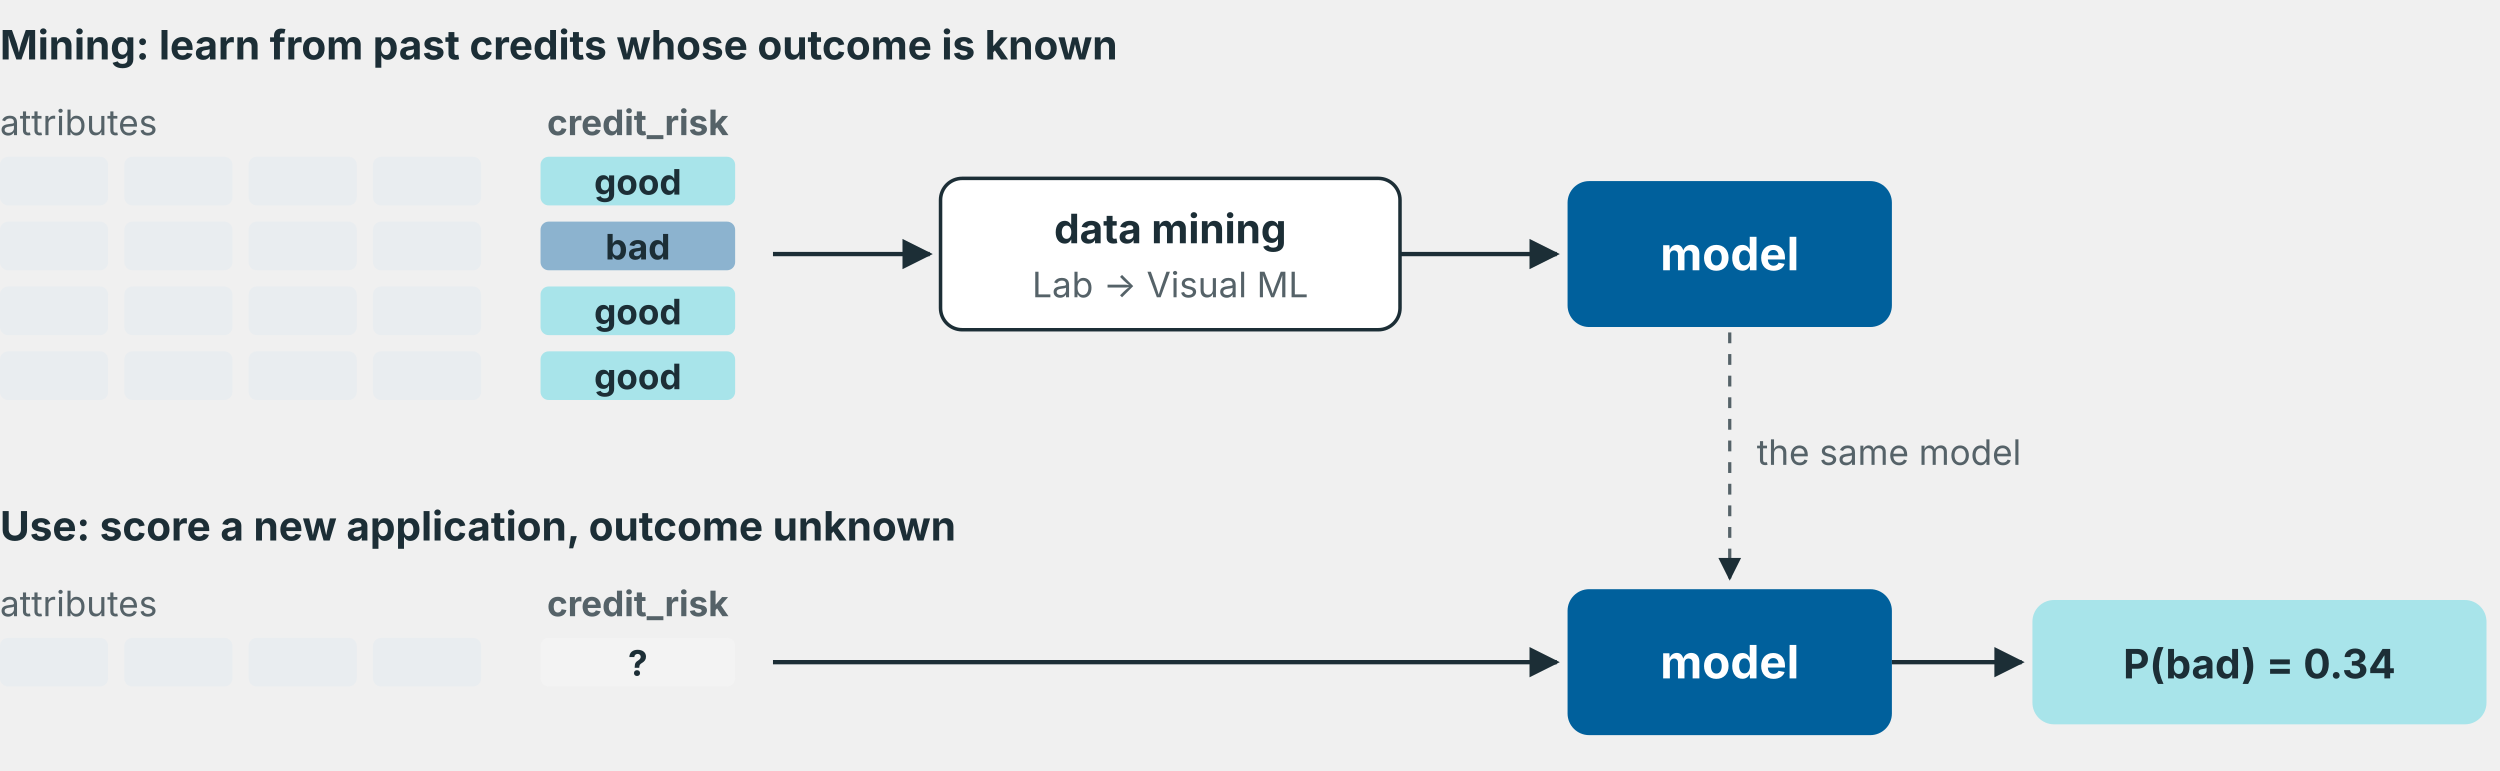
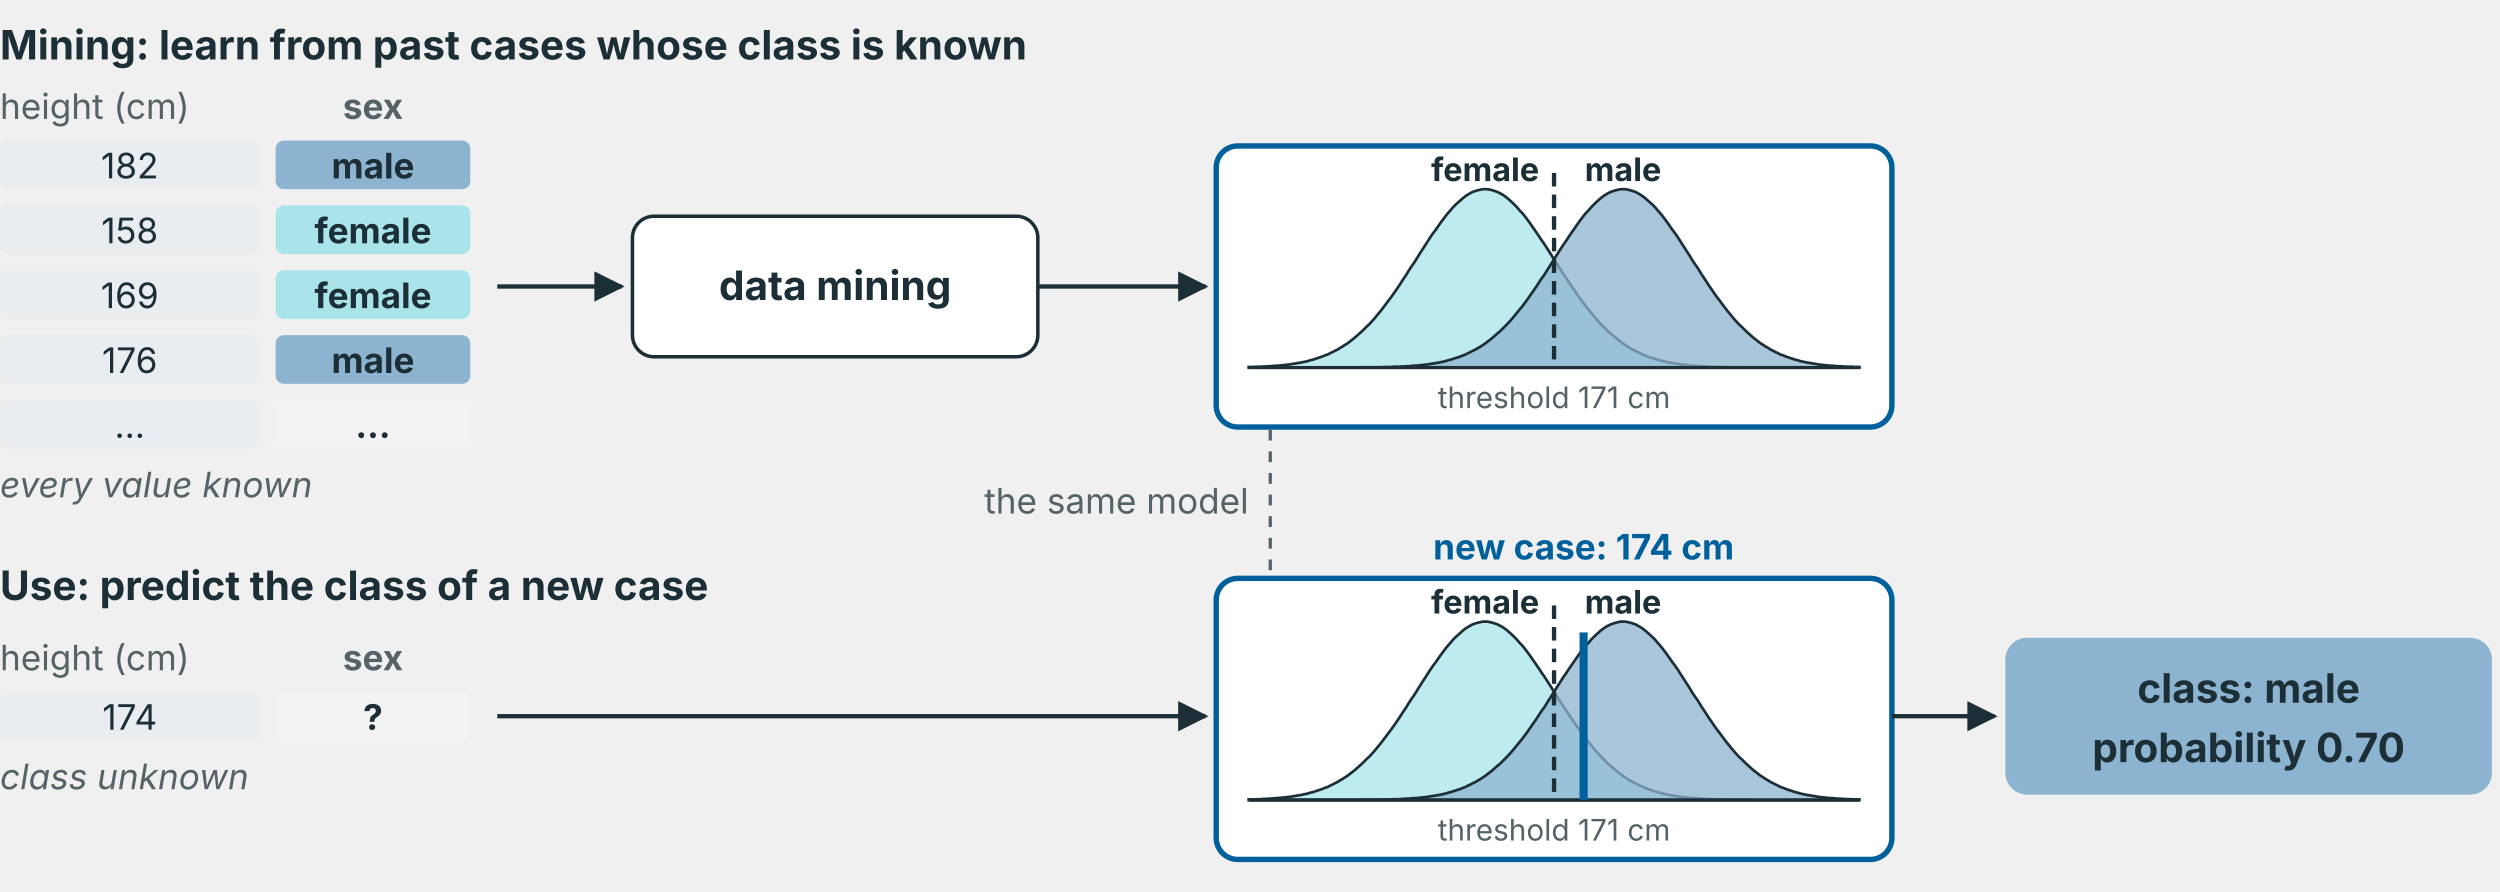
- <svg xmlns="http://www.w3.org/2000/svg" viewBox="0 0 925 285" font-family="Inter, Arimo, Helvetica, sans-serif">
+ <svg xmlns="http://www.w3.org/2000/svg" viewBox="0 0 925 330" font-family="Inter, Arimo, Helvetica, sans-serif">
  <defs>
    <marker id="ah" viewBox="0 0 10 10" refX="9" refY="5" markerWidth="7" markerHeight="7" orient="auto-start-reverse">
      <path d="M0,0 L10,5 L0,10 z" fill="#1c2e36" />
    </marker>
    <marker id="ahA" viewBox="0 0 10 10" refX="9" refY="5" markerWidth="7" markerHeight="7" orient="auto-start-reverse">
      <path class="accent-fill" d="M0,0 L10,5 L0,10 z" fill="#00609c" />
    </marker>
  </defs>
  <g data-step="1">
-     <text x="0" y="22" font-size="15" font-weight="bold" text-anchor="start" fill="#1c2e36">Mining: learn from past credits whose outcome is known</text>
-     <text x="0" y="50" font-size="13" font-weight="normal" text-anchor="start" fill="#556268">attributes</text>
-     <text x="236" y="50" font-size="13" font-weight="bold" text-anchor="middle" fill="#556268">credit_risk</text>
-     <rect x="0" y="58" width="40" height="18" rx="3" fill="#e9edf0" />
-     <rect x="46" y="58" width="40" height="18" rx="3" fill="#e9edf0" />
-     <rect x="92" y="58" width="40" height="18" rx="3" fill="#e9edf0" />
-     <rect x="138" y="58" width="40" height="18" rx="3" fill="#e9edf0" />
-     <rect class="accent-b-light-fill" x="200" y="58" width="72" height="18" rx="3" fill="#a8e4ea" />
-     <text x="236" y="72" font-size="13" font-weight="bold" text-anchor="middle" fill="#1c2e36">good</text>
-     <rect x="0" y="82" width="40" height="18" rx="3" fill="#e9edf0" />
-     <rect x="46" y="82" width="40" height="18" rx="3" fill="#e9edf0" />
-     <rect x="92" y="82" width="40" height="18" rx="3" fill="#e9edf0" />
-     <rect x="138" y="82" width="40" height="18" rx="3" fill="#e9edf0" />
-     <rect class="accent-a-light-fill" x="200" y="82" width="72" height="18" rx="3" fill="#8cb3cf" />
-     <text x="236" y="96" font-size="13" font-weight="bold" text-anchor="middle" fill="#1c2e36">bad</text>
-     <rect x="0" y="106" width="40" height="18" rx="3" fill="#e9edf0" />
-     <rect x="46" y="106" width="40" height="18" rx="3" fill="#e9edf0" />
-     <rect x="92" y="106" width="40" height="18" rx="3" fill="#e9edf0" />
-     <rect x="138" y="106" width="40" height="18" rx="3" fill="#e9edf0" />
-     <rect class="accent-b-light-fill" x="200" y="106" width="72" height="18" rx="3" fill="#a8e4ea" />
-     <text x="236" y="120" font-size="13" font-weight="bold" text-anchor="middle" fill="#1c2e36">good</text>
-     <rect x="0" y="130" width="40" height="18" rx="3" fill="#e9edf0" />
-     <rect x="46" y="130" width="40" height="18" rx="3" fill="#e9edf0" />
-     <rect x="92" y="130" width="40" height="18" rx="3" fill="#e9edf0" />
-     <rect x="138" y="130" width="40" height="18" rx="3" fill="#e9edf0" />
-     <rect class="accent-b-light-fill" x="200" y="130" width="72" height="18" rx="3" fill="#a8e4ea" />
-     <text x="236" y="144" font-size="13" font-weight="bold" text-anchor="middle" fill="#1c2e36">good</text>
-     <line x1="286" y1="94" x2="344" y2="94" stroke="#1c2e36" stroke-width="1.6" marker-end="url(#ah)" />
-     <rect x="348" y="66" width="170" height="56" rx="8" fill="#ffffff" stroke="#1c2e36" stroke-width="1.3" />
-     <text x="433" y="90" font-size="15" font-weight="bold" text-anchor="middle" fill="#1c2e36">data mining</text>
-     <text x="433" y="110" font-size="13" font-weight="normal" text-anchor="middle" fill="#556268">Lab → Visual ML</text>
-     <line x1="518" y1="94" x2="576" y2="94" stroke="#1c2e36" stroke-width="1.6" marker-end="url(#ah)" />
-     <rect class="accent-fill" x="580" y="67" width="120" height="54" rx="8" fill="#00609c" />
-     <text x="640" y="100" font-size="17" font-weight="bold" text-anchor="middle" fill="#ffffff">model</text>
+     <text x="0" y="22" font-size="15" font-weight="bold" text-anchor="start" fill="#1c2e36">Mining: learn from past cases whose class is known</text>
+     <text x="0" y="44" font-size="13" font-weight="normal" text-anchor="start" fill="#556268">height (cm)</text>
+     <text x="138" y="44" font-size="13" font-weight="bold" text-anchor="middle" fill="#556268">sex</text>
+     <rect x="0" y="52" width="96" height="18" rx="3" fill="#e9edf0" />
+     <text x="48" y="66" font-size="13" font-weight="normal" text-anchor="middle" fill="#1c2e36">182</text>
+     <rect class="accent-a-light-fill" x="102" y="52" width="72" height="18" rx="3" fill="#8cb3cf" />
+     <text x="138" y="66" font-size="13" font-weight="bold" text-anchor="middle" fill="#1c2e36">male</text>
+     <rect x="0" y="76" width="96" height="18" rx="3" fill="#e9edf0" />
+     <text x="48" y="90" font-size="13" font-weight="normal" text-anchor="middle" fill="#1c2e36">158</text>
+     <rect class="accent-b-light-fill" x="102" y="76" width="72" height="18" rx="3" fill="#a8e4ea" />
+     <text x="138" y="90" font-size="13" font-weight="bold" text-anchor="middle" fill="#1c2e36">female</text>
+     <rect x="0" y="100" width="96" height="18" rx="3" fill="#e9edf0" />
+     <text x="48" y="114" font-size="13" font-weight="normal" text-anchor="middle" fill="#1c2e36">169</text>
+     <rect class="accent-b-light-fill" x="102" y="100" width="72" height="18" rx="3" fill="#a8e4ea" />
+     <text x="138" y="114" font-size="13" font-weight="bold" text-anchor="middle" fill="#1c2e36">female</text>
+     <rect x="0" y="124" width="96" height="18" rx="3" fill="#e9edf0" />
+     <text x="48" y="138" font-size="13" font-weight="normal" text-anchor="middle" fill="#1c2e36">176</text>
+     <rect class="accent-a-light-fill" x="102" y="124" width="72" height="18" rx="3" fill="#8cb3cf" />
+     <text x="138" y="138" font-size="13" font-weight="bold" text-anchor="middle" fill="#1c2e36">male</text>
+     <rect x="0" y="148" width="96" height="18" rx="3" fill="#e9edf0" />
+     <text x="48" y="162" font-size="13" font-weight="normal" text-anchor="middle" fill="#1c2e36">...</text>
+     <rect x="102" y="148" width="72" height="18" rx="3" fill="#f3f3f3" />
+     <text x="138" y="162" font-size="13" font-weight="bold" text-anchor="middle" fill="#1c2e36">...</text>
+     <text x="0" y="184" font-size="13" font-weight="normal" text-anchor="start" fill="#556268" font-style="italic">every value known</text>
+     <line x1="184" y1="106" x2="230" y2="106" stroke="#1c2e36" stroke-width="1.6" marker-end="url(#ah)" />
+     <rect x="234" y="80" width="150" height="52" rx="8" fill="#ffffff" stroke="#1c2e36" stroke-width="1.3" />
+     <text x="309" y="111" font-size="15" font-weight="bold" text-anchor="middle" fill="#1c2e36">data mining</text>
+     <line x1="384" y1="106" x2="446" y2="106" stroke="#1c2e36" stroke-width="1.6" marker-end="url(#ah)" />
+     <rect class="accent-stroke" x="450" y="54" width="250" height="104" rx="8" fill="#ffffff" stroke="#00609c" stroke-width="2" />
+     <path class="accent-b-light-fill" d="M462.0,136 L462.0,135.8 L462.9,135.8 L463.8,135.8 L464.7,135.7 L465.6,135.7 L466.6,135.7 L467.5,135.6 L468.4,135.6 L469.3,135.5 L470.2,135.5 L471.1,135.4 L472.0,135.3 L472.9,135.3 L473.8,135.2 L474.8,135.1 L475.7,135.0 L476.6,134.9 L477.5,134.8 L478.4,134.6 L479.3,134.5 L480.2,134.3 L481.1,134.2 L482.0,134.0 L483.0,133.8 L483.9,133.6 L484.8,133.3 L485.7,133.1 L486.6,132.8 L487.5,132.5 L488.4,132.2 L489.3,131.9 L490.2,131.5 L491.2,131.2 L492.1,130.7 L493.0,130.3 L493.9,129.8 L494.8,129.4 L495.7,128.8 L496.6,128.3 L497.5,127.7 L498.5,127.1 L499.4,126.4 L500.3,125.7 L501.2,125.0 L502.1,124.2 L503.0,123.4 L503.9,122.6 L504.8,121.7 L505.7,120.8 L506.7,119.9 L507.6,118.9 L508.5,117.9 L509.4,116.8 L510.3,115.7 L511.2,114.6 L512.1,113.4 L513.0,112.2 L513.9,111.0 L514.9,109.7 L515.8,108.4 L516.7,107.1 L517.6,105.8 L518.5,104.4 L519.4,103.0 L520.3,101.7 L521.2,100.2 L522.1,98.8 L523.1,97.4 L524.0,96.0 L524.9,94.5 L525.8,93.1 L526.7,91.7 L527.6,90.3 L528.5,88.9 L529.4,87.5 L530.3,86.2 L531.3,84.9 L532.2,83.6 L533.1,82.3 L534.0,81.1 L534.9,79.9 L535.8,78.8 L536.7,77.8 L537.6,76.7 L538.5,75.8 L539.5,74.9 L540.4,74.1 L541.3,73.3 L542.2,72.6 L543.1,72.0 L544.0,71.5 L544.9,71.0 L545.8,70.7 L546.8,70.4 L547.7,70.2 L548.6,70.0 L549.5,70.0 L550.4,70.0 L551.3,70.2 L552.2,70.4 L553.1,70.7 L554.0,71.0 L555.0,71.5 L555.9,72.0 L556.8,72.6 L557.7,73.3 L558.6,74.1 L559.5,74.9 L560.4,75.8 L561.3,76.7 L562.2,77.8 L563.2,78.8 L564.1,79.9 L565.0,81.1 L565.9,82.3 L566.8,83.6 L567.7,84.9 L568.6,86.2 L569.5,87.5 L570.4,88.9 L571.4,90.3 L572.3,91.7 L573.2,93.1 L574.1,94.5 L575.0,96.0 L575.9,97.4 L576.8,98.8 L577.7,100.2 L578.6,101.7 L579.6,103.0 L580.5,104.4 L581.4,105.8 L582.3,107.1 L583.2,108.4 L584.1,109.7 L585.0,111.0 L585.9,112.2 L586.8,113.4 L587.8,114.6 L588.7,115.7 L589.6,116.8 L590.5,117.9 L591.4,118.9 L592.3,119.9 L593.2,120.8 L594.1,121.7 L595.0,122.6 L596.0,123.4 L596.9,124.2 L597.8,125.0 L598.7,125.7 L599.6,126.4 L600.5,127.1 L601.4,127.7 L602.3,128.3 L603.2,128.8 L604.2,129.4 L605.1,129.8 L606.0,130.3 L606.9,130.7 L607.8,131.2 L608.7,131.5 L609.6,131.9 L610.5,132.2 L611.5,132.5 L612.4,132.8 L613.3,133.1 L614.2,133.3 L615.1,133.6 L616.0,133.8 L616.9,134.0 L617.8,134.2 L618.7,134.3 L619.7,134.5 L620.6,134.6 L621.5,134.8 L622.4,134.9 L623.3,135.0 L624.2,135.1 L625.1,135.2 L626.0,135.3 L626.9,135.3 L627.9,135.4 L628.8,135.5 L629.7,135.5 L630.6,135.6 L631.5,135.6 L632.4,135.7 L633.3,135.7 L634.2,135.7 L635.1,135.8 L636.1,135.8 L637.0,135.8 L637.9,135.8 L638.8,135.9 L639.7,135.9 L640.6,135.9 L641.5,135.9 L642.4,135.9 L643.3,135.9 L644.3,135.9 L645.2,135.9 L646.1,135.9 L647.0,136.0 L647.9,136.0 L648.8,136.0 L649.7,136.0 L650.6,136.0 L651.5,136.0 L652.5,136.0 L653.4,136.0 L654.3,136.0 L655.2,136.0 L656.1,136.0 L657.0,136.0 L657.9,136.0 L658.8,136.0 L659.8,136.0 L660.7,136.0 L661.6,136.0 L662.5,136.0 L663.4,136.0 L664.3,136.0 L665.2,136.0 L666.1,136.0 L667.0,136.0 L668.0,136.0 L668.9,136.0 L669.8,136.0 L670.7,136.0 L671.6,136.0 L672.5,136.0 L673.4,136.0 L674.3,136.0 L675.2,136.0 L676.2,136.0 L677.1,136.0 L678.0,136.0 L678.9,136.0 L679.8,136.0 L680.7,136.0 L681.6,136.0 L682.5,136.0 L683.4,136.0 L684.4,136.0 L685.3,136.0 L686.2,136.0 L687.1,136.0 L688.0,136.0 L688.0,136 z" fill="#a8e4ea" fill-opacity="0.75" stroke="#1c2e36" stroke-width="1" />
+     <text x="549.484" y="67.0" font-size="12" font-weight="bold" text-anchor="middle" fill="#1c2e36">female</text>
+     <path class="accent-a-light-fill" d="M462.0,136 L462.0,136.0 L462.9,136.0 L463.8,136.0 L464.7,136.0 L465.6,136.0 L466.6,136.0 L467.5,136.0 L468.4,136.0 L469.3,136.0 L470.2,136.0 L471.1,136.0 L472.0,136.0 L472.9,136.0 L473.8,136.0 L474.8,136.0 L475.7,136.0 L476.6,136.0 L477.5,136.0 L478.4,136.0 L479.3,136.0 L480.2,136.0 L481.1,136.0 L482.0,136.0 L483.0,136.0 L483.9,136.0 L484.8,136.0 L485.7,136.0 L486.6,136.0 L487.5,136.0 L488.4,136.0 L489.3,136.0 L490.2,136.0 L491.2,136.0 L492.1,136.0 L493.0,136.0 L493.9,136.0 L494.8,136.0 L495.7,136.0 L496.6,136.0 L497.5,136.0 L498.5,136.0 L499.4,136.0 L500.3,136.0 L501.2,136.0 L502.1,136.0 L503.0,136.0 L503.9,135.9 L504.8,135.9 L505.7,135.9 L506.7,135.9 L507.6,135.9 L508.5,135.9 L509.4,135.9 L510.3,135.9 L511.2,135.9 L512.1,135.8 L513.0,135.8 L513.9,135.8 L514.9,135.8 L515.8,135.7 L516.7,135.7 L517.6,135.7 L518.5,135.6 L519.4,135.6 L520.3,135.5 L521.2,135.5 L522.1,135.4 L523.1,135.3 L524.0,135.3 L524.9,135.2 L525.8,135.1 L526.7,135.0 L527.6,134.9 L528.5,134.8 L529.4,134.6 L530.3,134.5 L531.3,134.3 L532.2,134.2 L533.1,134.0 L534.0,133.8 L534.9,133.6 L535.8,133.3 L536.7,133.1 L537.6,132.8 L538.5,132.5 L539.5,132.2 L540.4,131.9 L541.3,131.5 L542.2,131.2 L543.1,130.7 L544.0,130.3 L544.9,129.8 L545.8,129.4 L546.8,128.8 L547.7,128.3 L548.6,127.7 L549.5,127.1 L550.4,126.4 L551.3,125.7 L552.2,125.0 L553.1,124.2 L554.0,123.4 L555.0,122.6 L555.9,121.7 L556.8,120.8 L557.7,119.9 L558.6,118.9 L559.5,117.9 L560.4,116.8 L561.3,115.7 L562.2,114.6 L563.2,113.4 L564.1,112.2 L565.0,111.0 L565.9,109.7 L566.8,108.4 L567.7,107.1 L568.6,105.8 L569.5,104.4 L570.4,103.0 L571.4,101.7 L572.3,100.2 L573.2,98.8 L574.1,97.4 L575.0,96.0 L575.9,94.5 L576.8,93.1 L577.7,91.7 L578.6,90.3 L579.6,88.9 L580.5,87.5 L581.4,86.2 L582.3,84.9 L583.2,83.6 L584.1,82.3 L585.0,81.1 L585.9,79.9 L586.8,78.8 L587.8,77.8 L588.7,76.7 L589.6,75.8 L590.5,74.9 L591.4,74.1 L592.3,73.3 L593.2,72.6 L594.1,72.0 L595.0,71.5 L596.0,71.0 L596.9,70.7 L597.8,70.4 L598.7,70.2 L599.6,70.0 L600.5,70.0 L601.4,70.0 L602.3,70.2 L603.2,70.4 L604.2,70.7 L605.1,71.0 L606.0,71.5 L606.9,72.0 L607.8,72.6 L608.7,73.3 L609.6,74.1 L610.5,74.9 L611.5,75.8 L612.4,76.7 L613.3,77.8 L614.2,78.8 L615.1,79.9 L616.0,81.1 L616.9,82.3 L617.8,83.6 L618.7,84.9 L619.7,86.2 L620.6,87.5 L621.5,88.9 L622.4,90.3 L623.3,91.7 L624.2,93.1 L625.1,94.5 L626.0,96.0 L626.9,97.4 L627.9,98.8 L628.8,100.2 L629.7,101.7 L630.6,103.0 L631.5,104.4 L632.4,105.8 L633.3,107.1 L634.2,108.4 L635.1,109.7 L636.1,111.0 L637.0,112.2 L637.9,113.4 L638.8,114.6 L639.7,115.7 L640.6,116.8 L641.5,117.9 L642.4,118.9 L643.3,119.9 L644.3,120.8 L645.2,121.7 L646.1,122.6 L647.0,123.4 L647.9,124.2 L648.8,125.0 L649.7,125.7 L650.6,126.4 L651.5,127.1 L652.5,127.7 L653.4,128.3 L654.3,128.8 L655.2,129.4 L656.1,129.8 L657.0,130.3 L657.9,130.7 L658.8,131.2 L659.8,131.5 L660.7,131.9 L661.6,132.2 L662.5,132.5 L663.4,132.8 L664.3,133.1 L665.2,133.3 L666.1,133.6 L667.0,133.8 L668.0,134.0 L668.9,134.2 L669.8,134.3 L670.7,134.5 L671.6,134.6 L672.5,134.8 L673.4,134.9 L674.3,135.0 L675.2,135.1 L676.2,135.2 L677.1,135.3 L678.0,135.3 L678.9,135.4 L679.8,135.5 L680.7,135.5 L681.6,135.6 L682.5,135.6 L683.4,135.7 L684.4,135.7 L685.3,135.7 L686.2,135.8 L687.1,135.8 L688.0,135.8 L688.0,136 z" fill="#8cb3cf" fill-opacity="0.75" stroke="#1c2e36" stroke-width="1" />
+     <text x="600.516" y="67.0" font-size="12" font-weight="bold" text-anchor="middle" fill="#1c2e36">male</text>
+     <line x1="462" y1="136" x2="688" y2="136" stroke="#1c2e36" stroke-width="1.2" />
+     <line x1="575.0" y1="64" x2="575.0" y2="136" stroke="#1c2e36" stroke-width="1.6" stroke-dasharray="5 3" />
+     <text x="575.0" y="151" font-size="11" font-weight="normal" text-anchor="middle" fill="#556268">threshold 171 cm</text>
  </g>
  <g data-step="2">
-     <text x="0" y="200" font-size="15" font-weight="bold" text-anchor="start" fill="#1c2e36">Use: score a new application, outcome unknown</text>
-     <text x="0" y="228" font-size="13" font-weight="normal" text-anchor="start" fill="#556268">attributes</text>
-     <text x="236" y="228" font-size="13" font-weight="bold" text-anchor="middle" fill="#556268">credit_risk</text>
-     <rect x="0" y="236" width="40" height="18" rx="3" fill="#e9edf0" />
-     <rect x="46" y="236" width="40" height="18" rx="3" fill="#e9edf0" />
-     <rect x="92" y="236" width="40" height="18" rx="3" fill="#e9edf0" />
-     <rect x="138" y="236" width="40" height="18" rx="3" fill="#e9edf0" />
-     <rect x="200" y="236" width="72" height="18" rx="3" fill="#f3f3f3" />
-     <text x="236" y="250" font-size="13" font-weight="bold" text-anchor="middle" fill="#1c2e36">?</text>
-     <line x1="286" y1="245" x2="576" y2="245" stroke="#1c2e36" stroke-width="1.6" marker-end="url(#ah)" />
-     <rect class="accent-fill" x="580" y="218" width="120" height="54" rx="8" fill="#00609c" />
-     <text x="640" y="251" font-size="17" font-weight="bold" text-anchor="middle" fill="#ffffff">model</text>
-     <line x1="640" y1="123" x2="640" y2="214" stroke="#556268" stroke-width="1.2" stroke-dasharray="4 4" marker-end="url(#ah)" />
-     <text x="650" y="172" font-size="13" font-weight="normal" text-anchor="start" fill="#556268">the same model</text>
-     <line x1="700" y1="245" x2="748" y2="245" stroke="#1c2e36" stroke-width="1.6" marker-end="url(#ah)" />
-     <rect class="accent-b-light-fill" x="752" y="222" width="168" height="46" rx="8" fill="#a8e4ea" />
-     <text x="836" y="251" font-size="15" font-weight="bold" text-anchor="middle" fill="#1c2e36">P(bad) = 0.34</text>
+     <text x="0" y="222" font-size="15" font-weight="bold" text-anchor="start" fill="#1c2e36">Use: predict the class of a new case</text>
+     <text x="0" y="248" font-size="13" font-weight="normal" text-anchor="start" fill="#556268">height (cm)</text>
+     <text x="138" y="248" font-size="13" font-weight="bold" text-anchor="middle" fill="#556268">sex</text>
+     <rect x="0" y="256" width="96" height="18" rx="3" fill="#e9edf0" />
+     <text x="48" y="270" font-size="13" font-weight="normal" text-anchor="middle" fill="#1c2e36">174</text>
+     <rect x="102" y="256" width="72" height="18" rx="3" fill="#f3f3f3" />
+     <text x="138" y="270" font-size="13" font-weight="bold" text-anchor="middle" fill="#1c2e36">?</text>
+     <text x="0" y="292" font-size="13" font-weight="normal" text-anchor="start" fill="#556268" font-style="italic">class unknown</text>
+     <line x1="184" y1="265" x2="446" y2="265" stroke="#1c2e36" stroke-width="1.6" marker-end="url(#ah)" />
+     <rect class="accent-stroke" x="450" y="214" width="250" height="104" rx="8" fill="#ffffff" stroke="#00609c" stroke-width="2" />
+     <path class="accent-b-light-fill" d="M462.0,296 L462.0,295.8 L462.9,295.8 L463.8,295.8 L464.7,295.7 L465.6,295.7 L466.6,295.7 L467.5,295.6 L468.4,295.6 L469.3,295.5 L470.2,295.5 L471.1,295.4 L472.0,295.3 L472.9,295.3 L473.8,295.2 L474.8,295.1 L475.7,295.0 L476.6,294.9 L477.5,294.8 L478.4,294.6 L479.3,294.5 L480.2,294.3 L481.1,294.2 L482.0,294.0 L483.0,293.8 L483.9,293.6 L484.8,293.3 L485.7,293.1 L486.6,292.8 L487.5,292.5 L488.4,292.2 L489.3,291.9 L490.2,291.5 L491.2,291.2 L492.1,290.7 L493.0,290.3 L493.9,289.8 L494.8,289.4 L495.7,288.8 L496.6,288.3 L497.5,287.7 L498.5,287.1 L499.4,286.4 L500.3,285.7 L501.2,285.0 L502.1,284.2 L503.0,283.4 L503.9,282.6 L504.8,281.7 L505.7,280.8 L506.7,279.9 L507.6,278.9 L508.5,277.9 L509.4,276.8 L510.3,275.7 L511.2,274.6 L512.1,273.4 L513.0,272.2 L513.9,271.0 L514.9,269.7 L515.8,268.4 L516.7,267.1 L517.6,265.8 L518.5,264.4 L519.4,263.0 L520.3,261.7 L521.2,260.2 L522.1,258.8 L523.1,257.4 L524.0,256.0 L524.9,254.5 L525.8,253.1 L526.7,251.7 L527.6,250.3 L528.5,248.9 L529.4,247.5 L530.3,246.2 L531.3,244.9 L532.2,243.6 L533.1,242.3 L534.0,241.1 L534.9,239.9 L535.8,238.8 L536.7,237.8 L537.6,236.7 L538.5,235.8 L539.5,234.9 L540.4,234.1 L541.3,233.3 L542.2,232.6 L543.1,232.0 L544.0,231.5 L544.9,231.0 L545.8,230.7 L546.8,230.4 L547.7,230.2 L548.6,230.0 L549.5,230.0 L550.4,230.0 L551.3,230.2 L552.2,230.4 L553.1,230.7 L554.0,231.0 L555.0,231.5 L555.9,232.0 L556.8,232.6 L557.7,233.3 L558.6,234.1 L559.5,234.9 L560.4,235.8 L561.3,236.7 L562.2,237.8 L563.2,238.8 L564.1,239.9 L565.0,241.1 L565.9,242.3 L566.8,243.6 L567.7,244.9 L568.6,246.2 L569.5,247.5 L570.4,248.9 L571.4,250.3 L572.3,251.7 L573.2,253.1 L574.1,254.5 L575.0,256.0 L575.9,257.4 L576.8,258.8 L577.7,260.2 L578.6,261.7 L579.6,263.0 L580.5,264.4 L581.4,265.8 L582.3,267.1 L583.2,268.4 L584.1,269.7 L585.0,271.0 L585.9,272.2 L586.8,273.4 L587.8,274.6 L588.7,275.7 L589.6,276.8 L590.5,277.9 L591.4,278.9 L592.3,279.9 L593.2,280.8 L594.1,281.7 L595.0,282.6 L596.0,283.4 L596.9,284.2 L597.8,285.0 L598.7,285.7 L599.6,286.4 L600.5,287.1 L601.4,287.7 L602.3,288.3 L603.2,288.8 L604.2,289.4 L605.1,289.8 L606.0,290.3 L606.9,290.7 L607.8,291.2 L608.7,291.5 L609.6,291.9 L610.5,292.2 L611.5,292.5 L612.4,292.8 L613.3,293.1 L614.2,293.3 L615.1,293.6 L616.0,293.8 L616.9,294.0 L617.8,294.2 L618.7,294.3 L619.7,294.5 L620.6,294.6 L621.5,294.8 L622.4,294.9 L623.3,295.0 L624.2,295.1 L625.1,295.2 L626.0,295.3 L626.9,295.3 L627.9,295.4 L628.8,295.5 L629.7,295.5 L630.6,295.6 L631.5,295.6 L632.4,295.7 L633.3,295.7 L634.2,295.7 L635.1,295.8 L636.1,295.8 L637.0,295.8 L637.9,295.8 L638.8,295.9 L639.7,295.9 L640.6,295.9 L641.5,295.9 L642.4,295.9 L643.3,295.9 L644.3,295.9 L645.2,295.9 L646.1,295.9 L647.0,296.0 L647.9,296.0 L648.8,296.0 L649.7,296.0 L650.6,296.0 L651.5,296.0 L652.5,296.0 L653.4,296.0 L654.3,296.0 L655.2,296.0 L656.1,296.0 L657.0,296.0 L657.9,296.0 L658.8,296.0 L659.8,296.0 L660.7,296.0 L661.6,296.0 L662.5,296.0 L663.4,296.0 L664.3,296.0 L665.2,296.0 L666.1,296.0 L667.0,296.0 L668.0,296.0 L668.9,296.0 L669.8,296.0 L670.7,296.0 L671.6,296.0 L672.5,296.0 L673.4,296.0 L674.3,296.0 L675.2,296.0 L676.2,296.0 L677.1,296.0 L678.0,296.0 L678.9,296.0 L679.8,296.0 L680.7,296.0 L681.6,296.0 L682.5,296.0 L683.4,296.0 L684.4,296.0 L685.3,296.0 L686.2,296.0 L687.1,296.0 L688.0,296.0 L688.0,296 z" fill="#a8e4ea" fill-opacity="0.75" stroke="#1c2e36" stroke-width="1" />
+     <text x="549.484" y="227.0" font-size="12" font-weight="bold" text-anchor="middle" fill="#1c2e36">female</text>
+     <path class="accent-a-light-fill" d="M462.0,296 L462.0,296.0 L462.9,296.0 L463.8,296.0 L464.7,296.0 L465.6,296.0 L466.6,296.0 L467.5,296.0 L468.4,296.0 L469.3,296.0 L470.2,296.0 L471.1,296.0 L472.0,296.0 L472.9,296.0 L473.8,296.0 L474.8,296.0 L475.7,296.0 L476.6,296.0 L477.5,296.0 L478.4,296.0 L479.3,296.0 L480.2,296.0 L481.1,296.0 L482.0,296.0 L483.0,296.0 L483.9,296.0 L484.8,296.0 L485.7,296.0 L486.6,296.0 L487.5,296.0 L488.4,296.0 L489.3,296.0 L490.2,296.0 L491.2,296.0 L492.1,296.0 L493.0,296.0 L493.9,296.0 L494.8,296.0 L495.7,296.0 L496.6,296.0 L497.5,296.0 L498.5,296.0 L499.4,296.0 L500.3,296.0 L501.2,296.0 L502.1,296.0 L503.0,296.0 L503.9,295.9 L504.8,295.9 L505.7,295.9 L506.7,295.9 L507.6,295.9 L508.5,295.9 L509.4,295.9 L510.3,295.9 L511.2,295.9 L512.1,295.8 L513.0,295.8 L513.9,295.8 L514.9,295.8 L515.8,295.7 L516.7,295.7 L517.6,295.7 L518.5,295.6 L519.4,295.6 L520.3,295.5 L521.2,295.5 L522.1,295.4 L523.1,295.3 L524.0,295.3 L524.9,295.2 L525.8,295.1 L526.7,295.0 L527.6,294.9 L528.5,294.8 L529.4,294.6 L530.3,294.5 L531.3,294.3 L532.2,294.2 L533.1,294.0 L534.0,293.8 L534.9,293.6 L535.8,293.3 L536.7,293.1 L537.6,292.8 L538.5,292.5 L539.5,292.2 L540.4,291.9 L541.3,291.5 L542.2,291.2 L543.1,290.7 L544.0,290.3 L544.9,289.8 L545.8,289.4 L546.8,288.8 L547.7,288.3 L548.6,287.7 L549.5,287.1 L550.4,286.4 L551.3,285.7 L552.2,285.0 L553.1,284.2 L554.0,283.4 L555.0,282.6 L555.9,281.7 L556.8,280.8 L557.7,279.9 L558.6,278.9 L559.5,277.9 L560.4,276.8 L561.3,275.7 L562.2,274.6 L563.2,273.4 L564.1,272.2 L565.0,271.0 L565.9,269.7 L566.8,268.4 L567.7,267.1 L568.6,265.8 L569.5,264.4 L570.4,263.0 L571.4,261.7 L572.3,260.2 L573.2,258.8 L574.1,257.4 L575.0,256.0 L575.9,254.5 L576.8,253.1 L577.7,251.7 L578.6,250.3 L579.6,248.9 L580.5,247.5 L581.4,246.2 L582.3,244.9 L583.2,243.6 L584.1,242.3 L585.0,241.1 L585.9,239.9 L586.8,238.8 L587.8,237.8 L588.7,236.7 L589.6,235.8 L590.5,234.9 L591.4,234.1 L592.3,233.3 L593.2,232.6 L594.1,232.0 L595.0,231.5 L596.0,231.0 L596.9,230.7 L597.8,230.4 L598.7,230.2 L599.6,230.0 L600.5,230.0 L601.4,230.0 L602.3,230.2 L603.2,230.4 L604.2,230.7 L605.1,231.0 L606.0,231.5 L606.9,232.0 L607.8,232.6 L608.7,233.3 L609.6,234.1 L610.5,234.9 L611.5,235.8 L612.4,236.7 L613.3,237.8 L614.2,238.8 L615.1,239.9 L616.0,241.1 L616.9,242.3 L617.8,243.6 L618.7,244.9 L619.7,246.2 L620.6,247.5 L621.5,248.9 L622.4,250.3 L623.3,251.7 L624.2,253.1 L625.1,254.5 L626.0,256.0 L626.9,257.4 L627.9,258.8 L628.8,260.2 L629.7,261.7 L630.6,263.0 L631.5,264.4 L632.4,265.8 L633.3,267.1 L634.2,268.4 L635.1,269.7 L636.1,271.0 L637.0,272.2 L637.9,273.4 L638.8,274.6 L639.7,275.7 L640.6,276.8 L641.5,277.9 L642.4,278.9 L643.3,279.9 L644.3,280.8 L645.2,281.7 L646.1,282.6 L647.0,283.4 L647.9,284.2 L648.8,285.0 L649.7,285.7 L650.6,286.4 L651.5,287.1 L652.5,287.7 L653.4,288.3 L654.3,288.8 L655.2,289.4 L656.1,289.8 L657.0,290.3 L657.9,290.7 L658.8,291.2 L659.8,291.5 L660.7,291.9 L661.6,292.2 L662.5,292.5 L663.4,292.8 L664.3,293.1 L665.2,293.3 L666.1,293.6 L667.0,293.8 L668.0,294.0 L668.9,294.2 L669.8,294.3 L670.7,294.5 L671.6,294.6 L672.5,294.8 L673.4,294.9 L674.3,295.0 L675.2,295.1 L676.2,295.2 L677.1,295.3 L678.0,295.3 L678.9,295.4 L679.8,295.5 L680.7,295.5 L681.6,295.6 L682.5,295.6 L683.4,295.7 L684.4,295.7 L685.3,295.7 L686.2,295.8 L687.1,295.8 L688.0,295.8 L688.0,296 z" fill="#8cb3cf" fill-opacity="0.75" stroke="#1c2e36" stroke-width="1" />
+     <text x="600.516" y="227.0" font-size="12" font-weight="bold" text-anchor="middle" fill="#1c2e36">male</text>
+     <line x1="462" y1="296" x2="688" y2="296" stroke="#1c2e36" stroke-width="1.2" />
+     <line x1="575.0" y1="224" x2="575.0" y2="296" stroke="#1c2e36" stroke-width="1.6" stroke-dasharray="5 3" />
+     <text x="575.0" y="311" font-size="11" font-weight="normal" text-anchor="middle" fill="#556268">threshold 171 cm</text>
+     <line class="accent-stroke" x1="585.935" y1="234" x2="585.935" y2="296" stroke="#00609c" stroke-width="3" />
+     <text class="accent-fill" x="585.935" y="207" font-size="13" font-weight="bold" text-anchor="middle" fill="#00609c">new case: 174 cm</text>
+     <line x1="470" y1="159" x2="470" y2="212" stroke="#556268" stroke-width="1.2" stroke-dasharray="4 4" />
+     <text x="462" y="190" font-size="13" font-weight="normal" text-anchor="end" fill="#556268">the same model</text>
+     <line x1="700" y1="265" x2="738" y2="265" stroke="#1c2e36" stroke-width="1.6" marker-end="url(#ah)" />
+     <rect class="accent-a-light-fill" x="742" y="236" width="180" height="58" rx="8" fill="#8cb3cf" />
+     <text x="832" y="260" font-size="15" font-weight="bold" text-anchor="middle" fill="#1c2e36">class: male</text>
+     <text x="832" y="282" font-size="15" font-weight="bold" text-anchor="middle" fill="#1c2e36">probability 0.70</text>
  </g>
</svg>
